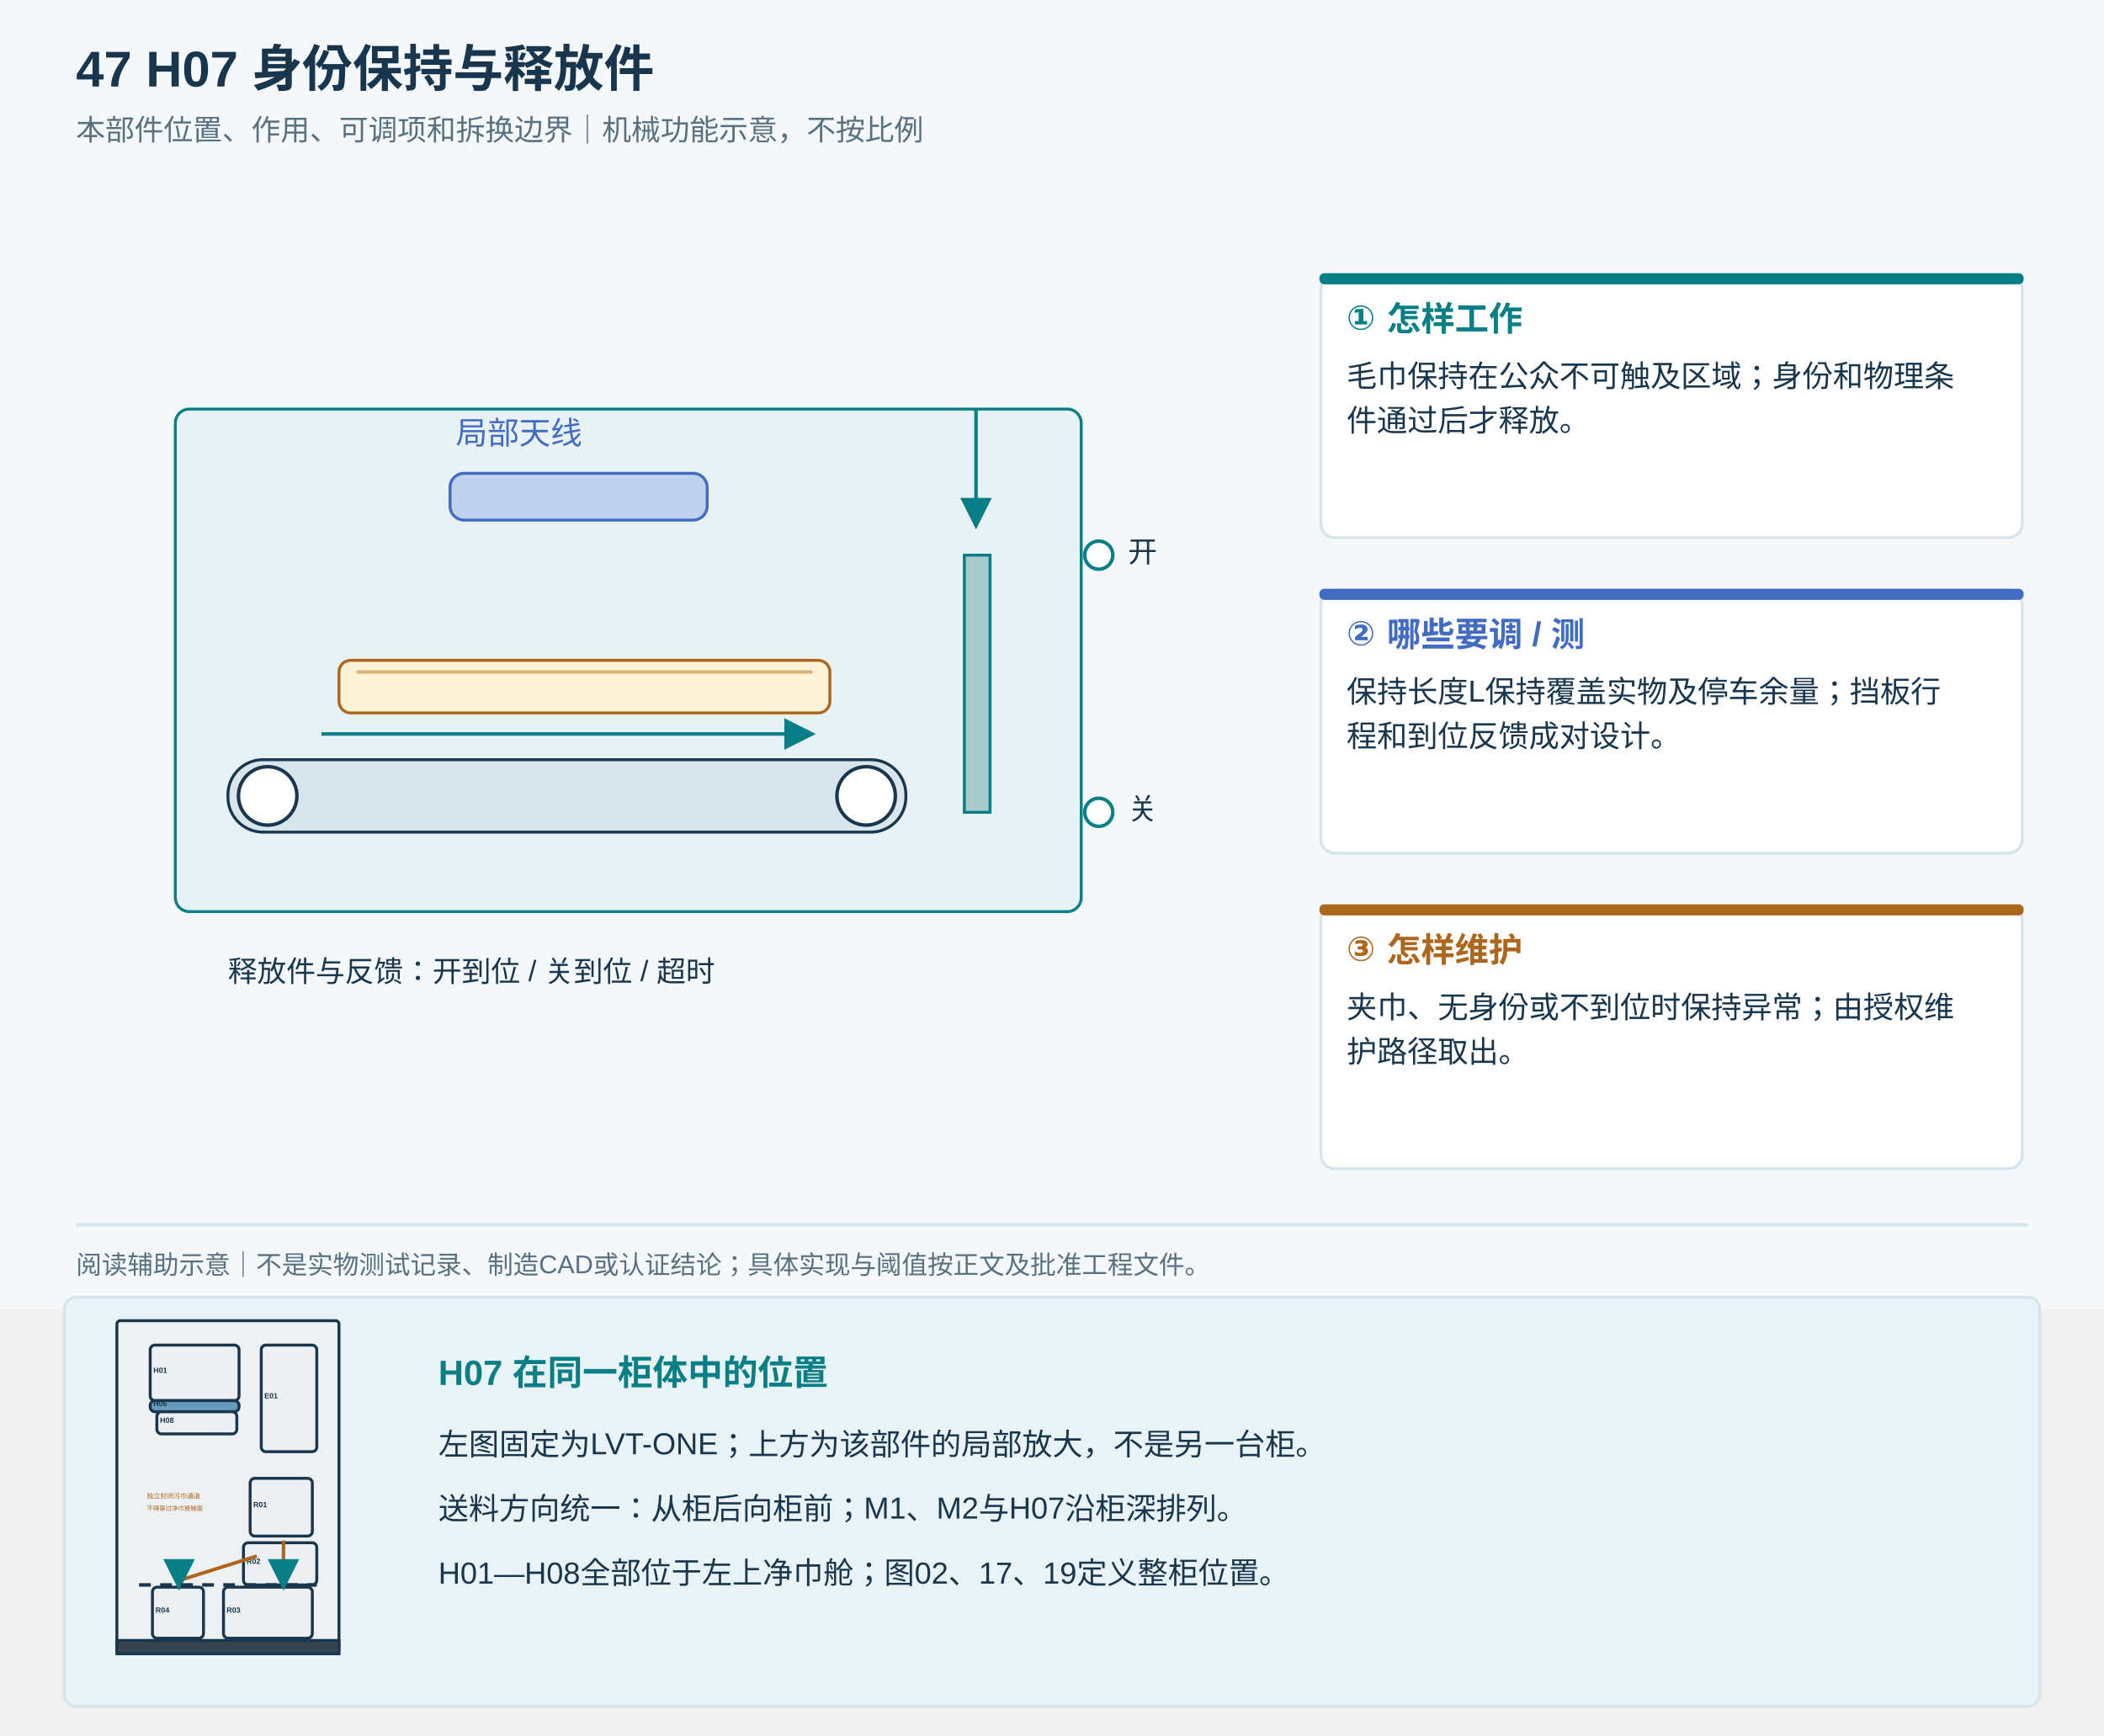
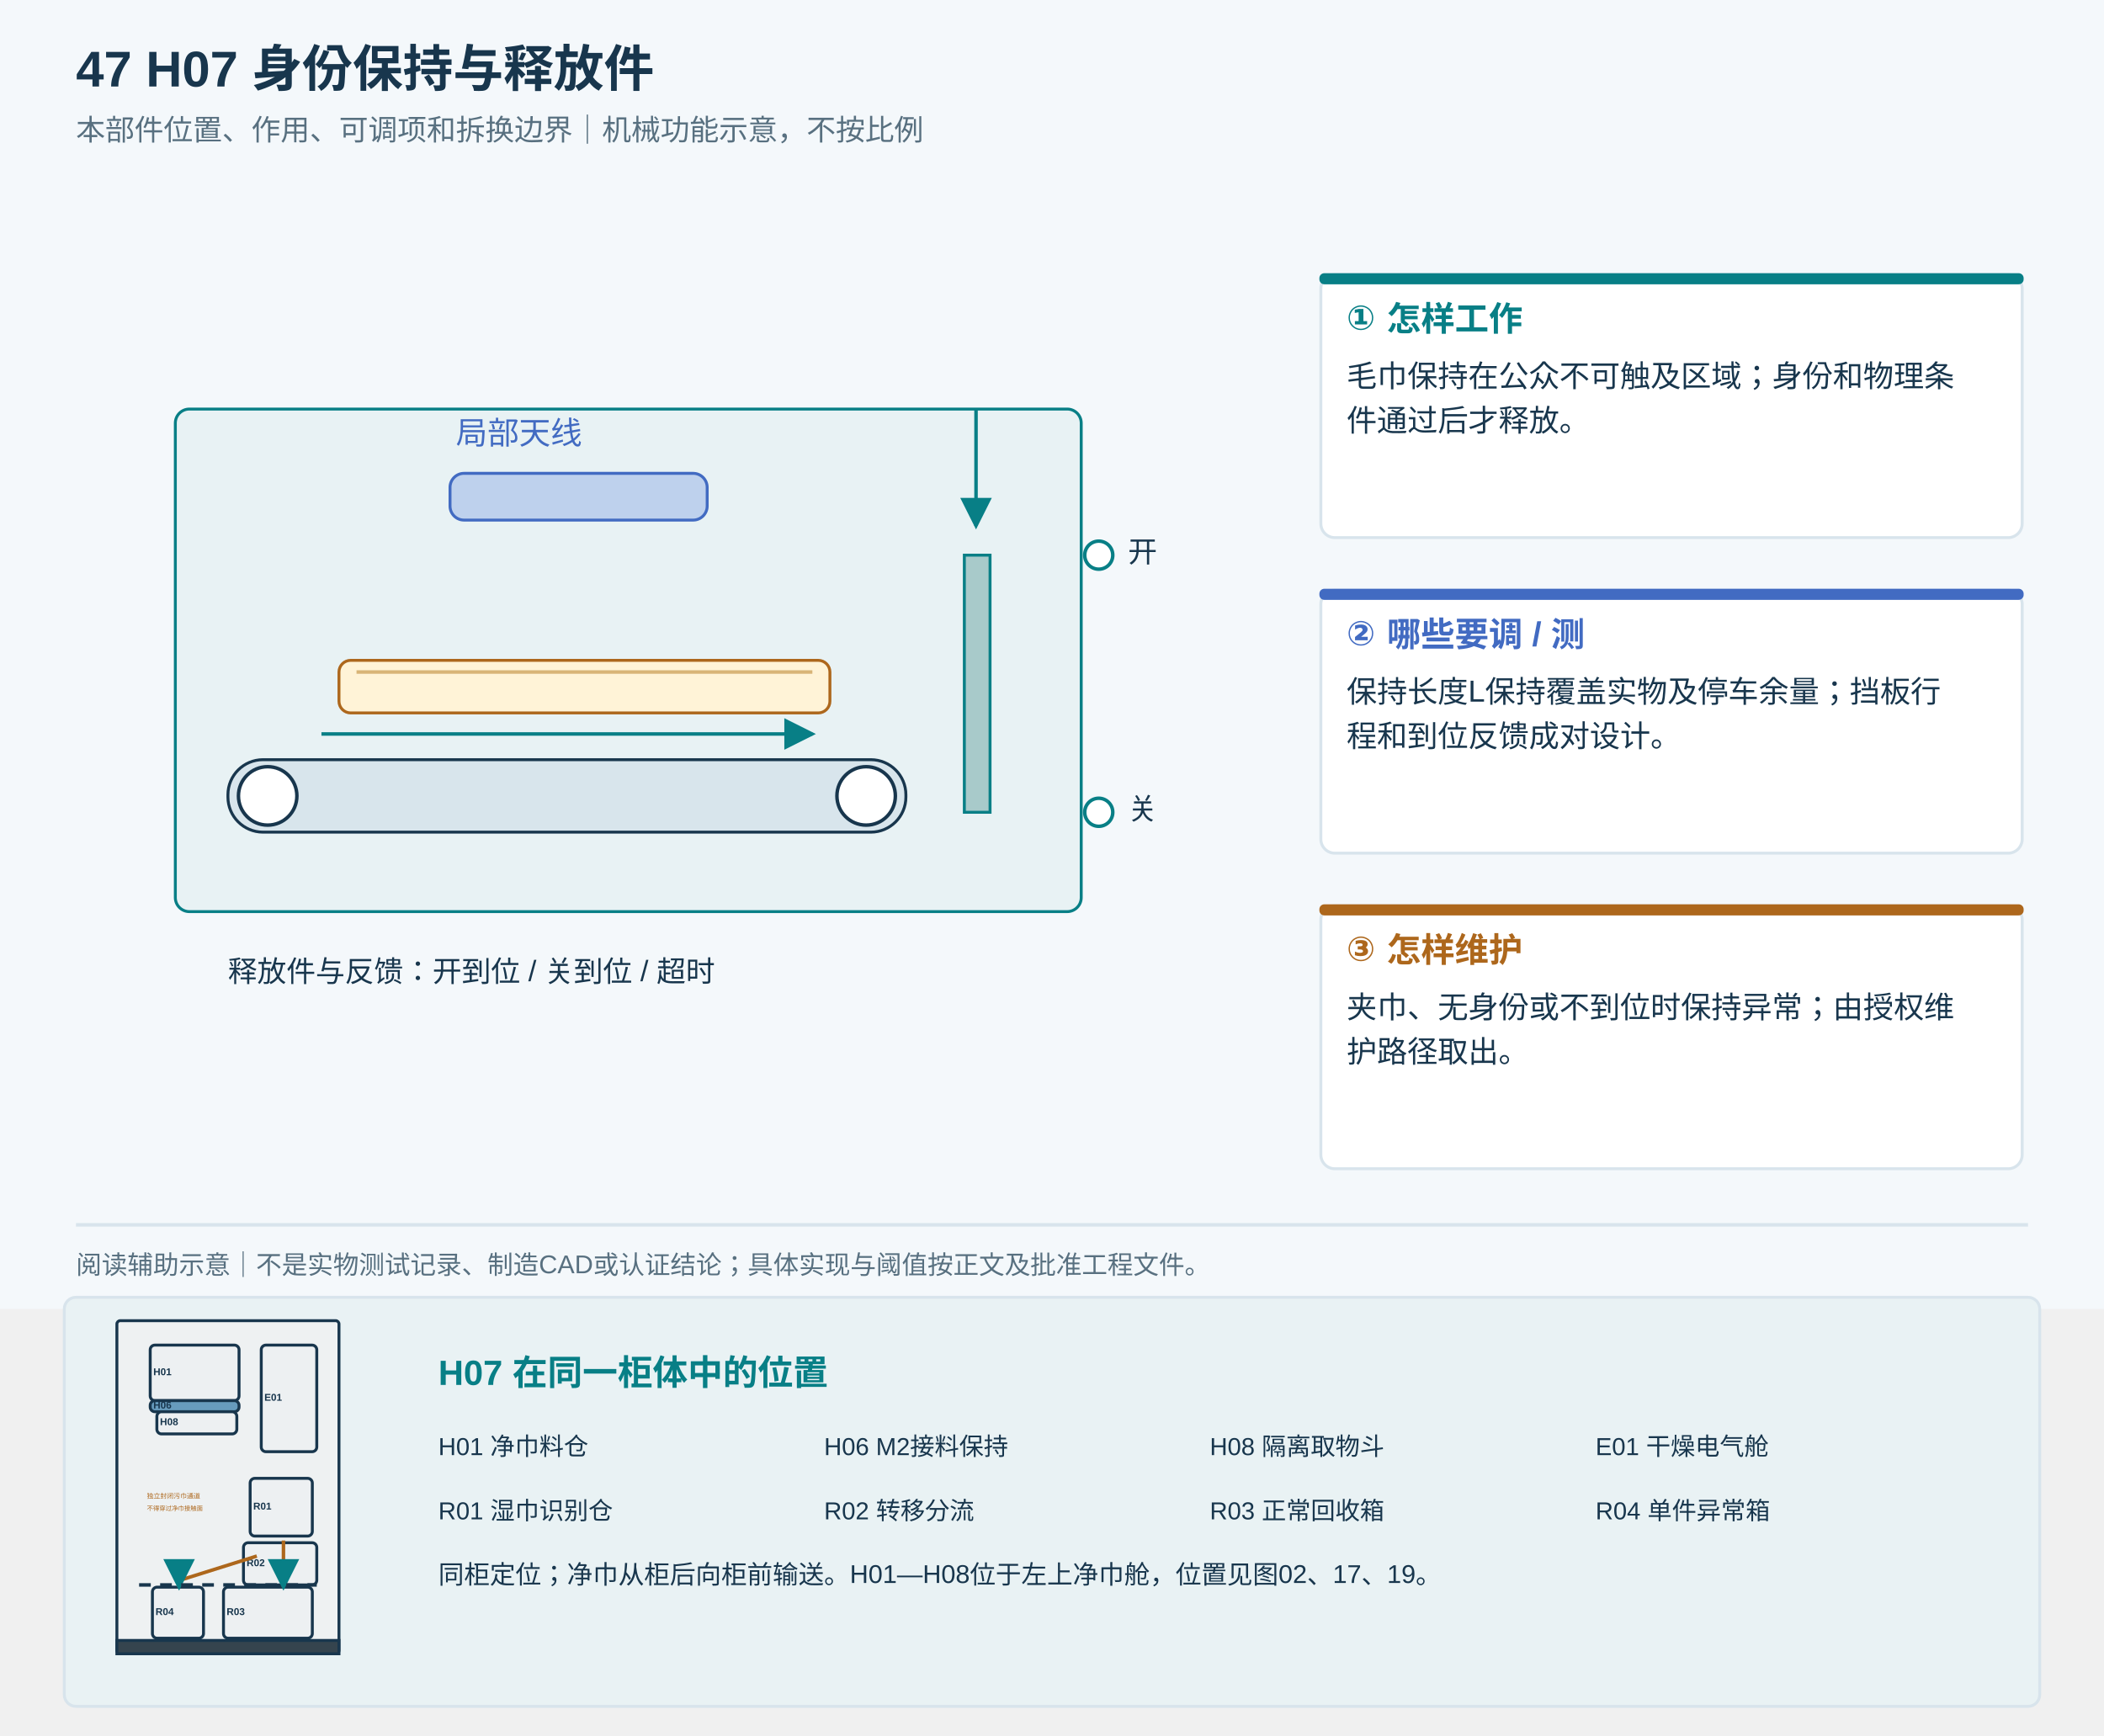
<svg xmlns="http://www.w3.org/2000/svg" width="1800" height="1485" viewBox="0 0 1800 1485" role="img">
  <defs>
    <marker id="a" markerWidth="9" markerHeight="9" refX="8" refY="4.5" orient="auto-start-reverse">
      <path d="M0 0L9 4.5L0 9z" fill="#087f86" />
    </marker>
    <pattern id="hatch" width="10" height="10" patternUnits="userSpaceOnUse" patternTransform="rotate(45)">
      <line x1="0" y1="0" x2="0" y2="10" stroke="#abc2cf" stroke-width="3" />
    </pattern>
  </defs>
  <rect width="1800" height="1120" fill="#f4f8fb" />
  <text x="65" y="74" fill="#18364d" font-family="PingFang SC,Heiti SC,Arial,sans-serif" font-size="43" font-weight="700">47  H07 身份保持与释放件</text>
  <text x="65" y="120" fill="#587080" font-family="PingFang SC,Heiti SC,Arial,sans-serif" font-size="25" font-weight="400">本部件位置、作用、可调项和拆换边界｜机械功能示意，不按比例</text>
  <rect x="150" y="350" width="775" height="430" rx="12" fill="#e8f2f4" stroke="#087f86" stroke-width="2.5" />
  <rect x="195" y="650" width="580" height="62" rx="30" fill="#d8e5ec" stroke="#18364d" stroke-width="2.5" />
  <circle cx="229" cy="681" r="25" fill="white" stroke="#18364d" stroke-width="3" />
  <circle cx="741" cy="681" r="25" fill="white" stroke="#18364d" stroke-width="3" />
  <path d="M275 628L695 628" fill="none" stroke="#087f86" stroke-width="3" marker-end="url(#a)" />
  <rect x="290" y="565" width="420" height="45" rx="10" fill="#fff3d7" stroke="#ad671c" stroke-width="2.5" />
  <path d="M305 575L695 575" fill="none" stroke="#d8b477" stroke-width="3" />
  <rect x="385" y="405" width="220" height="40" rx="12" fill="#bed1ed" stroke="#426bc2" stroke-width="2.5" />
  <text x="390" y="380" fill="#426bc2" font-family="PingFang SC,Heiti SC,Arial,sans-serif" font-size="27" font-weight="400">局部天线</text>
  <rect x="825" y="475" width="22" height="220" rx="0" fill="#a8caca" stroke="#087f86" stroke-width="2.5" />
  <path d="M835 350L835 450" fill="none" stroke="#087f86" stroke-width="3" marker-end="url(#a)" />
  <circle cx="940" cy="475" r="12" fill="white" stroke="#087f86" stroke-width="3" />
  <circle cx="940" cy="695" r="12" fill="white" stroke="#087f86" stroke-width="3" />
  <text x="965" y="481" fill="#18364d" font-family="PingFang SC,Heiti SC,Arial,sans-serif" font-size="25" font-weight="400">开</text>
  <text x="965" y="701" fill="#18364d" font-family="PingFang SC,Heiti SC,Arial,sans-serif" font-size="25" font-weight="400">关</text>
  <text x="195" y="840" fill="#18364d" font-family="PingFang SC,Heiti SC,Arial,sans-serif" font-size="25" font-weight="400">释放件与反馈：开到位 / 关到位 / 超时</text>
  <rect x="1130" y="235" width="600" height="225" rx="12" fill="white" stroke="#d8e4ec" stroke-width="2.5" />
  <rect x="1130" y="235" width="600" height="7" rx="3" fill="#087f86" stroke="#087f86" stroke-width="2.5" />
  <text x="1152" y="282" fill="#087f86" font-family="PingFang SC,Heiti SC,Arial,sans-serif" font-size="29" font-weight="700">① 怎样工作</text>
  <text x="1152" y="331" fill="#18364d" font-family="PingFang SC,Heiti SC,Arial,sans-serif" font-size="26" font-weight="400">毛巾保持在公众不可触及区域；身份和物理条</text>
  <text x="1152" y="369" fill="#18364d" font-family="PingFang SC,Heiti SC,Arial,sans-serif" font-size="26" font-weight="400">件通过后才释放。</text>
  <rect x="1130" y="505" width="600" height="225" rx="12" fill="white" stroke="#d8e4ec" stroke-width="2.5" />
  <rect x="1130" y="505" width="600" height="7" rx="3" fill="#426bc2" stroke="#426bc2" stroke-width="2.5" />
  <text x="1152" y="552" fill="#426bc2" font-family="PingFang SC,Heiti SC,Arial,sans-serif" font-size="29" font-weight="700">② 哪些要调 / 测</text>
  <text x="1152" y="601" fill="#18364d" font-family="PingFang SC,Heiti SC,Arial,sans-serif" font-size="26" font-weight="400">保持长度L保持覆盖实物及停车余量；挡板行</text>
  <text x="1152" y="639" fill="#18364d" font-family="PingFang SC,Heiti SC,Arial,sans-serif" font-size="26" font-weight="400">程和到位反馈成对设计。</text>
  <rect x="1130" y="775" width="600" height="225" rx="12" fill="white" stroke="#d8e4ec" stroke-width="2.5" />
  <rect x="1130" y="775" width="600" height="7" rx="3" fill="#ad671c" stroke="#ad671c" stroke-width="2.5" />
  <text x="1152" y="822" fill="#ad671c" font-family="PingFang SC,Heiti SC,Arial,sans-serif" font-size="29" font-weight="700">③ 怎样维护</text>
  <text x="1152" y="871" fill="#18364d" font-family="PingFang SC,Heiti SC,Arial,sans-serif" font-size="26" font-weight="400">夹巾、无身份或不到位时保持异常；由授权维</text>
  <text x="1152" y="909" fill="#18364d" font-family="PingFang SC,Heiti SC,Arial,sans-serif" font-size="26" font-weight="400">护路径取出。</text>
  <path d="M65 1048L1735 1048" fill="none" stroke="#d8e4ec" stroke-width="3" />
  <text x="65" y="1090" fill="#587080" font-family="PingFang SC,Heiti SC,Arial,sans-serif" font-size="22" font-weight="400">阅读辅助示意｜不是实物测试记录、制造CAD或认证结论；具体实现与阈值按正文及批准工程文件。</text>
  <rect x="55" y="1110" width="1690" height="350" rx="10" fill="#e9f2f4" stroke="#d8e4ec" stroke-width="2.5" />
  <rect x="100" y="1130" width="190.0" height="285.0" rx="2.85" fill="#eef1f2" stroke="#18364d" stroke-width="2.5" />
  <rect x="100" y="1403.6" width="190.0" height="11.4" rx="0" fill="#35444e" stroke="#18364d" stroke-width="2.5" />
  <rect x="128.5" y="1150.9" width="76.0" height="47.5" rx="4" fill="#edf0f2" stroke="#18364d" stroke-width="2.5" />
-   <text x="131.16" y="1174.65" fill="#18364d" font-family="PingFang SC,Heiti SC,Arial,sans-serif" font-size="6.46" font-weight="700">H01</text>
+   <text x="131.16" y="1176.65" fill="#18364d" font-family="PingFang SC,Heiti SC,Arial,sans-serif" font-size="8.5" font-weight="700">H01</text>
  <rect x="128.5" y="1198.4" width="76.0" height="9.5" rx="4" fill="#679bbd" stroke="#18364d" stroke-width="2.5" />
-   <text x="131.16" y="1203.15" fill="#18364d" font-family="PingFang SC,Heiti SC,Arial,sans-serif" font-size="6.46" font-weight="700">H06</text>
+   <text x="131.16" y="1205.15" fill="#18364d" font-family="PingFang SC,Heiti SC,Arial,sans-serif" font-size="8.5" font-weight="700">H06</text>
  <rect x="134.2" y="1207.9" width="68.4" height="19.0" rx="4" fill="#edf0f2" stroke="#18364d" stroke-width="2.5" />
-   <text x="136.86" y="1217.4" fill="#18364d" font-family="PingFang SC,Heiti SC,Arial,sans-serif" font-size="6.46" font-weight="700">H08</text>
+   <text x="136.86" y="1219.4" fill="#18364d" font-family="PingFang SC,Heiti SC,Arial,sans-serif" font-size="8.5" font-weight="700">H08</text>
  <rect x="223.5" y="1150.9" width="47.5" height="91.2" rx="4" fill="#edf0f2" stroke="#18364d" stroke-width="2.5" />
-   <text x="226.16" y="1196.5" fill="#18364d" font-family="PingFang SC,Heiti SC,Arial,sans-serif" font-size="6.46" font-weight="700">E01</text>
+   <text x="226.16" y="1198.5" fill="#18364d" font-family="PingFang SC,Heiti SC,Arial,sans-serif" font-size="8.5" font-weight="700">E01</text>
  <rect x="214.0" y="1264.9" width="53.2" height="49.4" rx="4" fill="#edf0f2" stroke="#18364d" stroke-width="2.5" />
-   <text x="216.66" y="1289.6" fill="#18364d" font-family="PingFang SC,Heiti SC,Arial,sans-serif" font-size="6.46" font-weight="700">R01</text>
+   <text x="216.66" y="1291.6" fill="#18364d" font-family="PingFang SC,Heiti SC,Arial,sans-serif" font-size="8.5" font-weight="700">R01</text>
  <rect x="208.3" y="1320.0" width="62.7" height="36.1" rx="4" fill="#edf0f2" stroke="#18364d" stroke-width="2.5" />
-   <text x="210.96" y="1338.05" fill="#18364d" font-family="PingFang SC,Heiti SC,Arial,sans-serif" font-size="6.46" font-weight="700">R02</text>
+   <text x="210.96" y="1340.05" fill="#18364d" font-family="PingFang SC,Heiti SC,Arial,sans-serif" font-size="8.5" font-weight="700">R02</text>
  <rect x="191.2" y="1358.0" width="76.0" height="43.7" rx="4" fill="#edf0f2" stroke="#18364d" stroke-width="2.5" />
-   <text x="193.86" y="1379.85" fill="#18364d" font-family="PingFang SC,Heiti SC,Arial,sans-serif" font-size="6.46" font-weight="700">R03</text>
+   <text x="193.86" y="1381.85" fill="#18364d" font-family="PingFang SC,Heiti SC,Arial,sans-serif" font-size="8.5" font-weight="700">R03</text>
  <rect x="130.4" y="1358.0" width="43.7" height="43.7" rx="4" fill="#edf0f2" stroke="#18364d" stroke-width="2.5" />
-   <text x="133.06" y="1379.85" fill="#18364d" font-family="PingFang SC,Heiti SC,Arial,sans-serif" font-size="6.46" font-weight="700">R04</text>
+   <text x="133.06" y="1381.85" fill="#18364d" font-family="PingFang SC,Heiti SC,Arial,sans-serif" font-size="8.5" font-weight="700">R04</text>
  <path d="M242.5 1318.1V1358.0" fill="none" stroke="#ad671c" stroke-width="3" marker-end="url(#a)" />
  <path d="M219.7 1331.4L153.2 1352.3V1358.0" fill="none" stroke="#ad671c" stroke-width="3" marker-end="url(#a)" />
  <path d="M119.0 1356.1L271.0 1356.1" fill="none" stroke="#18364d" stroke-width="3" stroke-dasharray="10 8" />
  <text x="125.65" y="1282.0" fill="#ad671c" font-family="PingFang SC,Heiti SC,Arial,sans-serif" font-size="5.7" font-weight="400">独立封闭污巾通道</text>
  <text x="125.65" y="1292.45" fill="#ad671c" font-family="PingFang SC,Heiti SC,Arial,sans-serif" font-size="5.32" font-weight="400">不得穿过净巾接触面</text>
  <text x="375" y="1185" fill="#087f86" font-family="PingFang SC,Heiti SC,Arial,sans-serif" font-size="30" font-weight="700">H07 在同一柜体中的位置</text>
-   <text x="375" y="1245" fill="#18364d" font-family="PingFang SC,Heiti SC,Arial,sans-serif" font-size="26" font-weight="400">左图固定为LVT-ONE；上方为该部件的局部放大，不是另一台柜。</text>
-   <text x="375" y="1300" fill="#18364d" font-family="PingFang SC,Heiti SC,Arial,sans-serif" font-size="26" font-weight="400">送料方向统一：从柜后向柜前；M1、M2与H07沿柜深排列。</text>
-   <text x="375" y="1355" fill="#18364d" font-family="PingFang SC,Heiti SC,Arial,sans-serif" font-size="26" font-weight="400">H01—H08全部位于左上净巾舱；图02、17、19定义整柜位置。</text>
+   <text x="375" y="1245" fill="#18364d" font-family="PingFang SC,Heiti SC,Arial,sans-serif" font-size="21" font-weight="400">H01 净巾料仓</text>
+   <text x="705" y="1245" fill="#18364d" font-family="PingFang SC,Heiti SC,Arial,sans-serif" font-size="21" font-weight="400">H06 M2接料保持</text>
+   <text x="1035" y="1245" fill="#18364d" font-family="PingFang SC,Heiti SC,Arial,sans-serif" font-size="21" font-weight="400">H08 隔离取物斗</text>
+   <text x="1365" y="1245" fill="#18364d" font-family="PingFang SC,Heiti SC,Arial,sans-serif" font-size="21" font-weight="400">E01 干燥电气舱</text>
+   <text x="375" y="1300" fill="#18364d" font-family="PingFang SC,Heiti SC,Arial,sans-serif" font-size="21" font-weight="400">R01 湿巾识别仓</text>
+   <text x="705" y="1300" fill="#18364d" font-family="PingFang SC,Heiti SC,Arial,sans-serif" font-size="21" font-weight="400">R02 转移分流</text>
+   <text x="1035" y="1300" fill="#18364d" font-family="PingFang SC,Heiti SC,Arial,sans-serif" font-size="21" font-weight="400">R03 正常回收箱</text>
+   <text x="1365" y="1300" fill="#18364d" font-family="PingFang SC,Heiti SC,Arial,sans-serif" font-size="21" font-weight="400">R04 单件异常箱</text>
+   <text x="375" y="1355" fill="#18364d" font-family="PingFang SC,Heiti SC,Arial,sans-serif" font-size="22" font-weight="400">同柜定位；净巾从柜后向柜前输送。H01—H08位于左上净巾舱，位置见图02、17、19。</text>
</svg>
